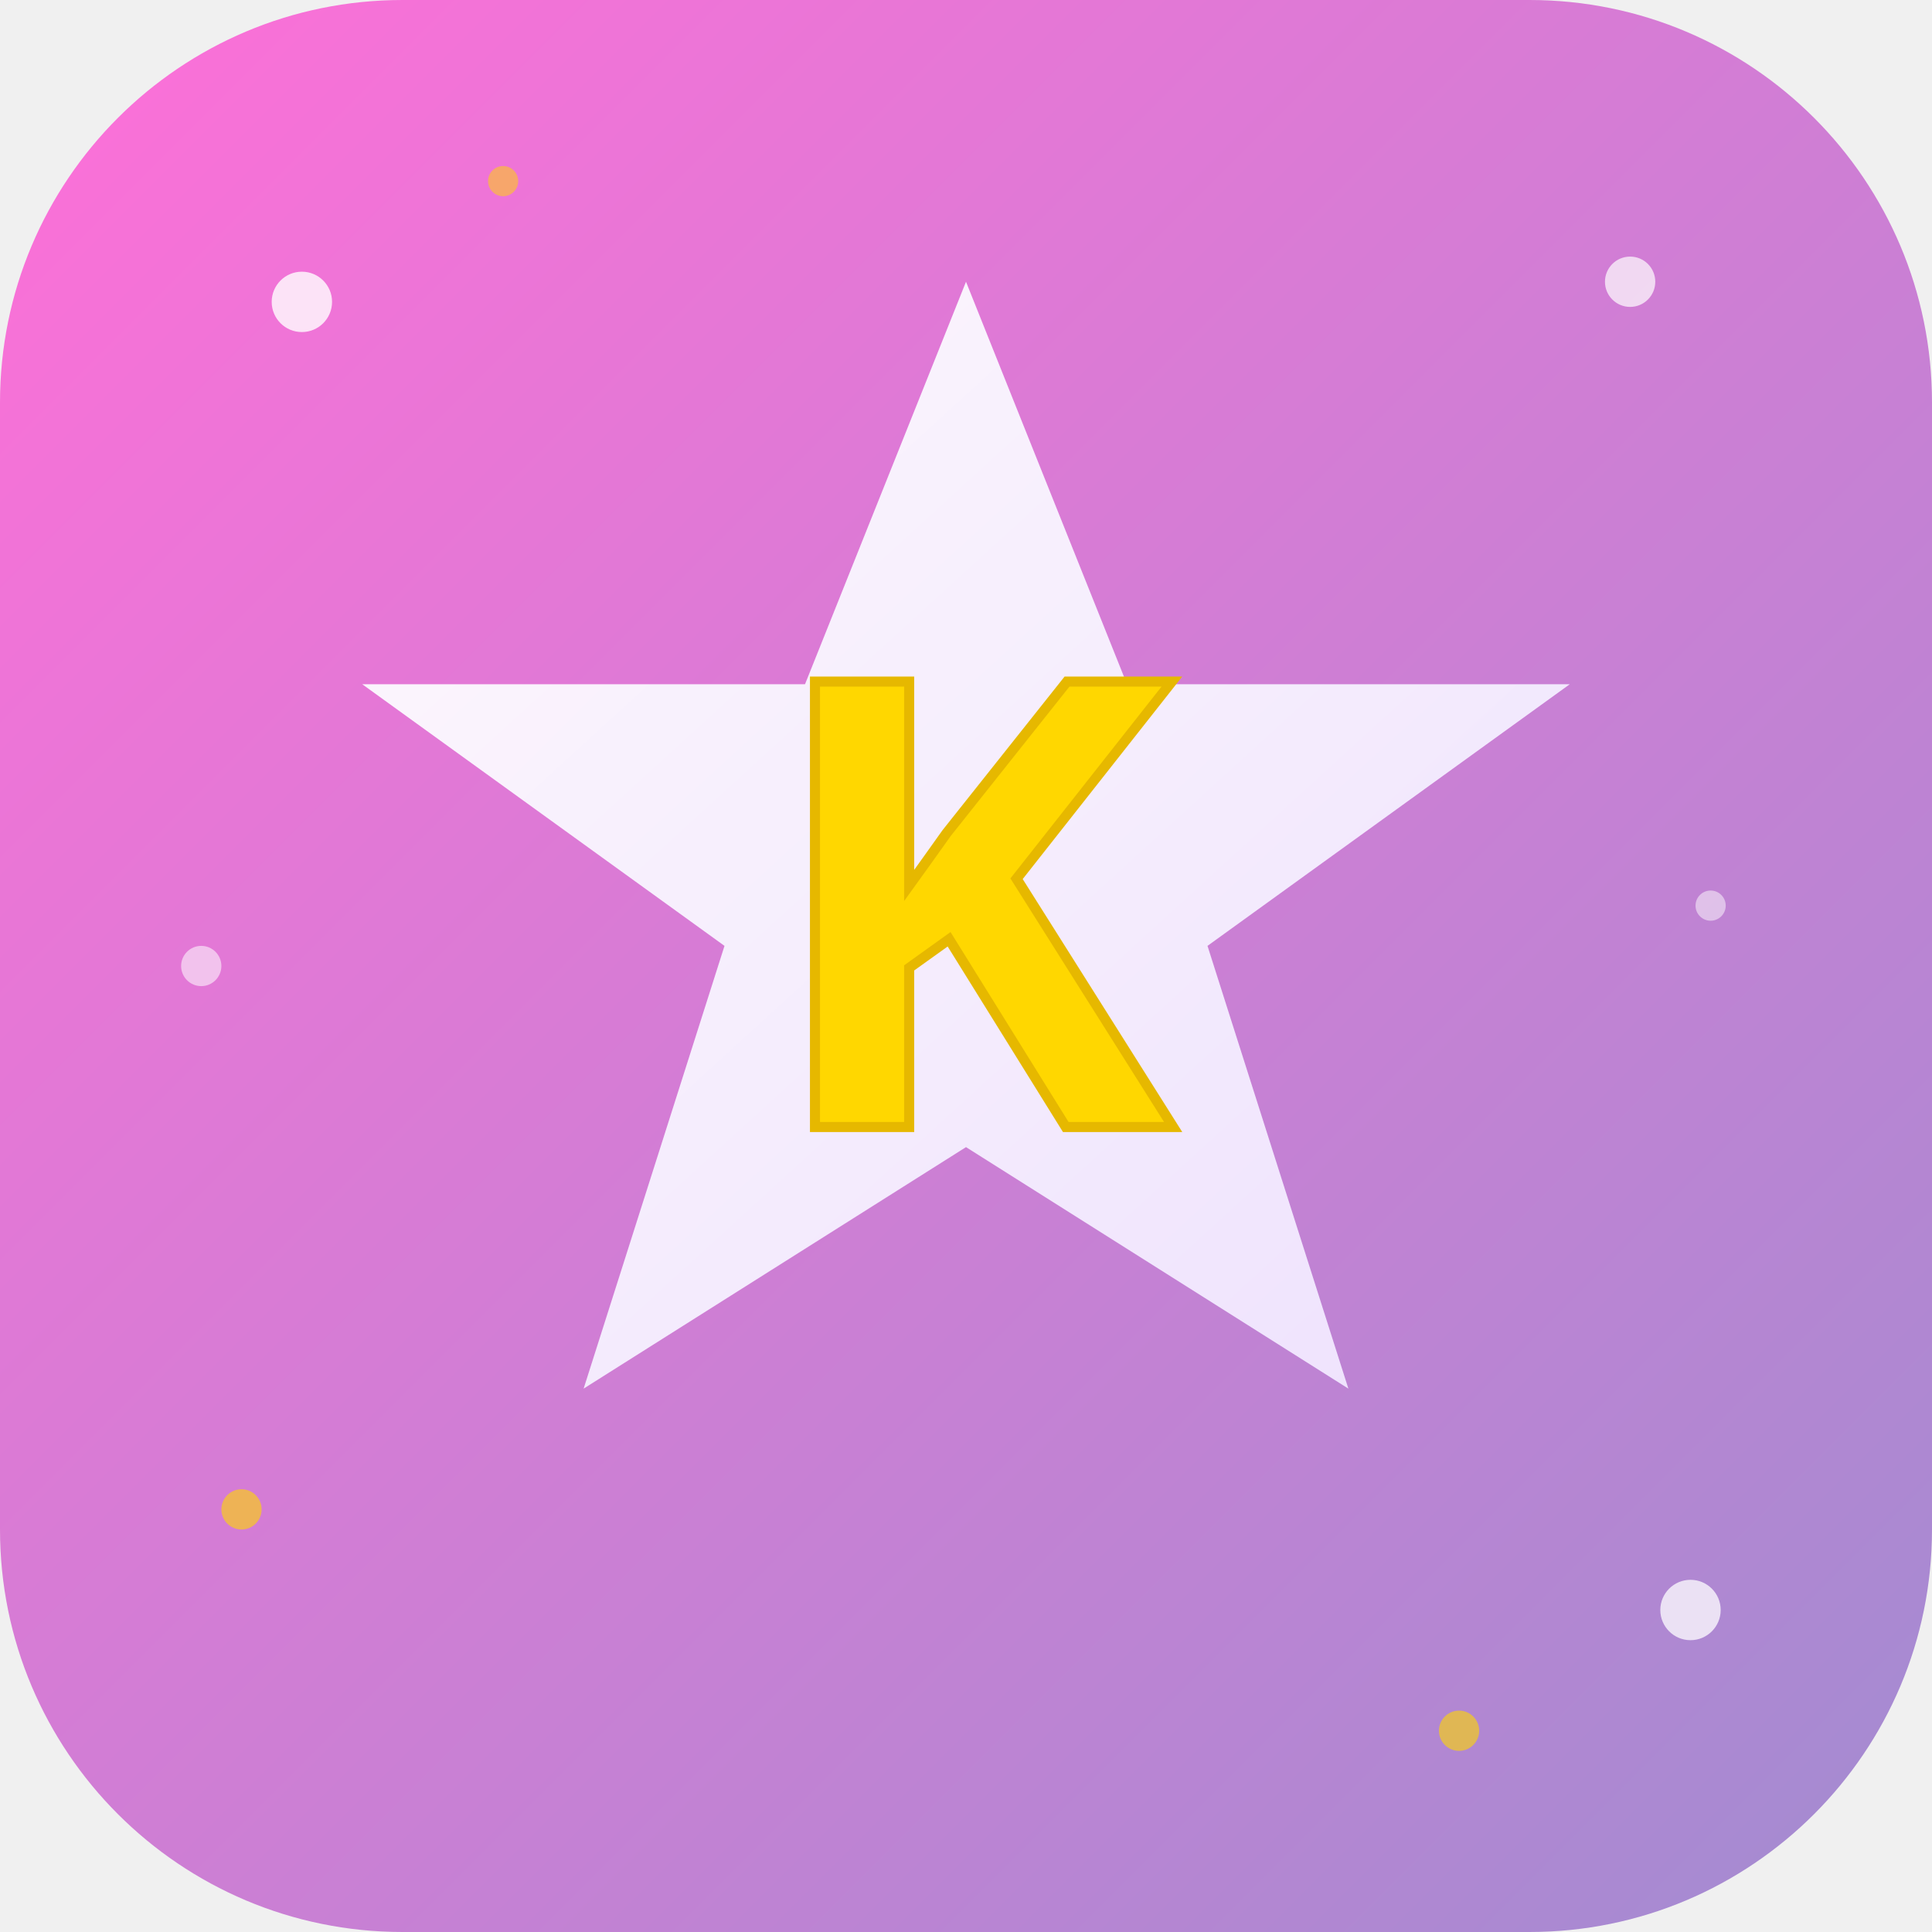
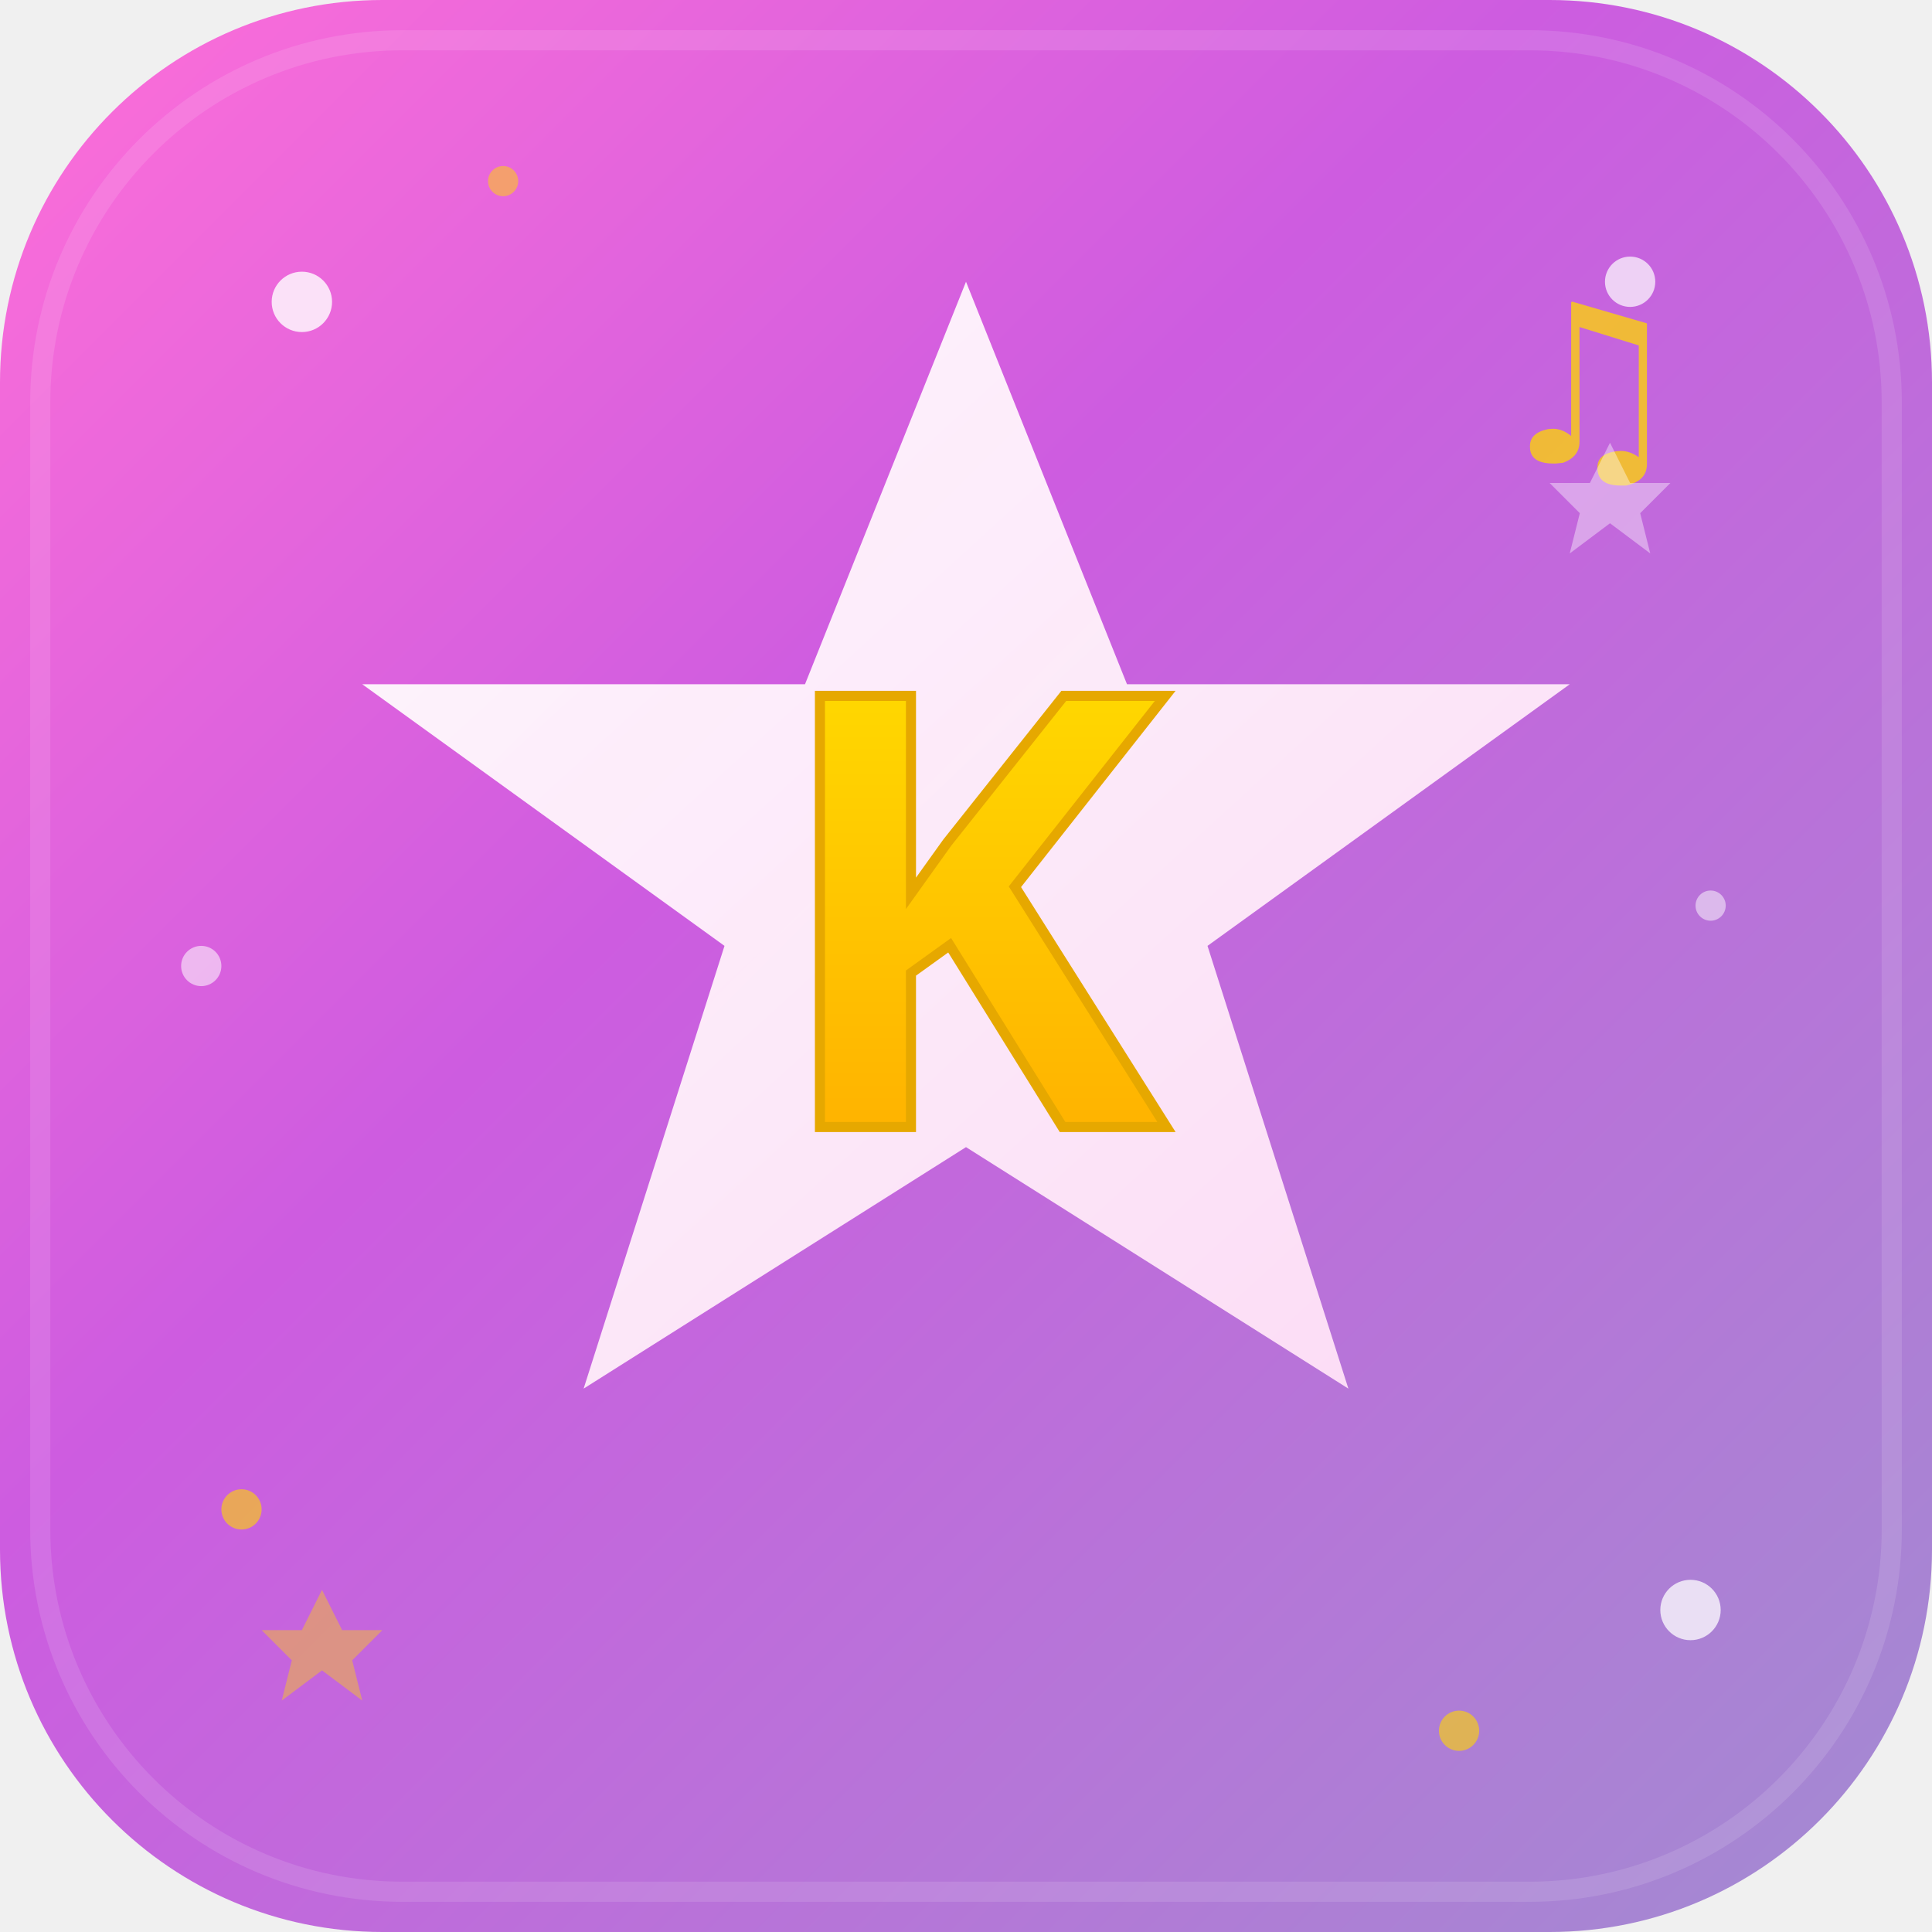
<svg xmlns="http://www.w3.org/2000/svg" viewBox="0 0 192 192" width="192" height="192">
  <defs>
    <linearGradient id="bg" x1="0%" y1="0%" x2="100%" y2="100%">
-       <stop offset="0%" style="stop-color:#ff6fd8" />
-       <stop offset="100%" style="stop-color:#a18cd1" />
+       <stop offset="0%" stop-color="#ff6fd8" />
+       <stop offset="40%" stop-color="#cd5ce0" />
+       <stop offset="100%" stop-color="#a18cd1" />
    </linearGradient>
    <linearGradient id="starGrad" x1="0%" y1="0%" x2="100%" y2="100%">
-       <stop offset="0%" style="stop-color:#ffffff" />
-       <stop offset="100%" style="stop-color:#f0e6ff" />
+       <stop offset="0%" stop-color="#ffffff" />
+       <stop offset="100%" stop-color="#ffe0f7" />
+     </linearGradient>
+     <linearGradient id="kGrad" x1="0%" y1="0%" x2="0%" y2="100%">
+       <stop offset="0%" stop-color="#ffd700" />
+       <stop offset="100%" stop-color="#ffb300" />
    </linearGradient>
  </defs>
-   <rect width="192" height="192" rx="40" fill="url(#bg)" />
+   <rect width="192" height="192" rx="38" fill="url(#bg)" />
+   <rect x="4" y="4" width="184" height="184" rx="36" fill="none" stroke="rgba(255,255,255,0.12)" stroke-width="2" />
  <polygon points="96,28 112,68 156,68 120,94 134,138 96,114 58,138 72,94 36,68 80,68" fill="url(#starGrad)" opacity="0.95" />
-   <text x="96" y="112" text-anchor="middle" font-family="'Arial Black',sans-serif" font-weight="900" font-size="62" fill="#ffd700" stroke="#e6b800" stroke-width="1">K</text>
+   <text x="96" y="112" text-anchor="middle" font-family="'Arial Black',sans-serif" font-weight="900" font-size="60" fill="url(#kGrad)" stroke="#e6a800" stroke-width="1">K</text>
+   <text x="148" y="46" font-family="sans-serif" font-size="22" fill="#ffd700" opacity="0.75">♫</text>
  <circle cx="30" cy="30" r="3" fill="#fff" opacity="0.8" />
  <circle cx="162" cy="28" r="2.5" fill="#fff" opacity="0.7" />
  <circle cx="24" cy="150" r="2" fill="#ffd700" opacity="0.6" />
  <circle cx="168" cy="160" r="3" fill="#fff" opacity="0.75" />
  <circle cx="50" cy="18" r="1.5" fill="#ffd700" opacity="0.5" />
  <circle cx="145" cy="172" r="2" fill="#ffd700" opacity="0.6" />
  <circle cx="170" cy="90" r="1.5" fill="#fff" opacity="0.5" />
  <circle cx="20" cy="96" r="2" fill="#fff" opacity="0.55" />
+   <polygon points="160,44 162,48 166,48 163,51 164,55 160,52 156,55 157,51 154,48 158,48" fill="#fff" opacity="0.4" />
+   <polygon points="32,158 34,162 38,162 35,165 36,169 32,166 28,169 29,165 26,162 30,162" fill="#ffd700" opacity="0.4" />
</svg>
